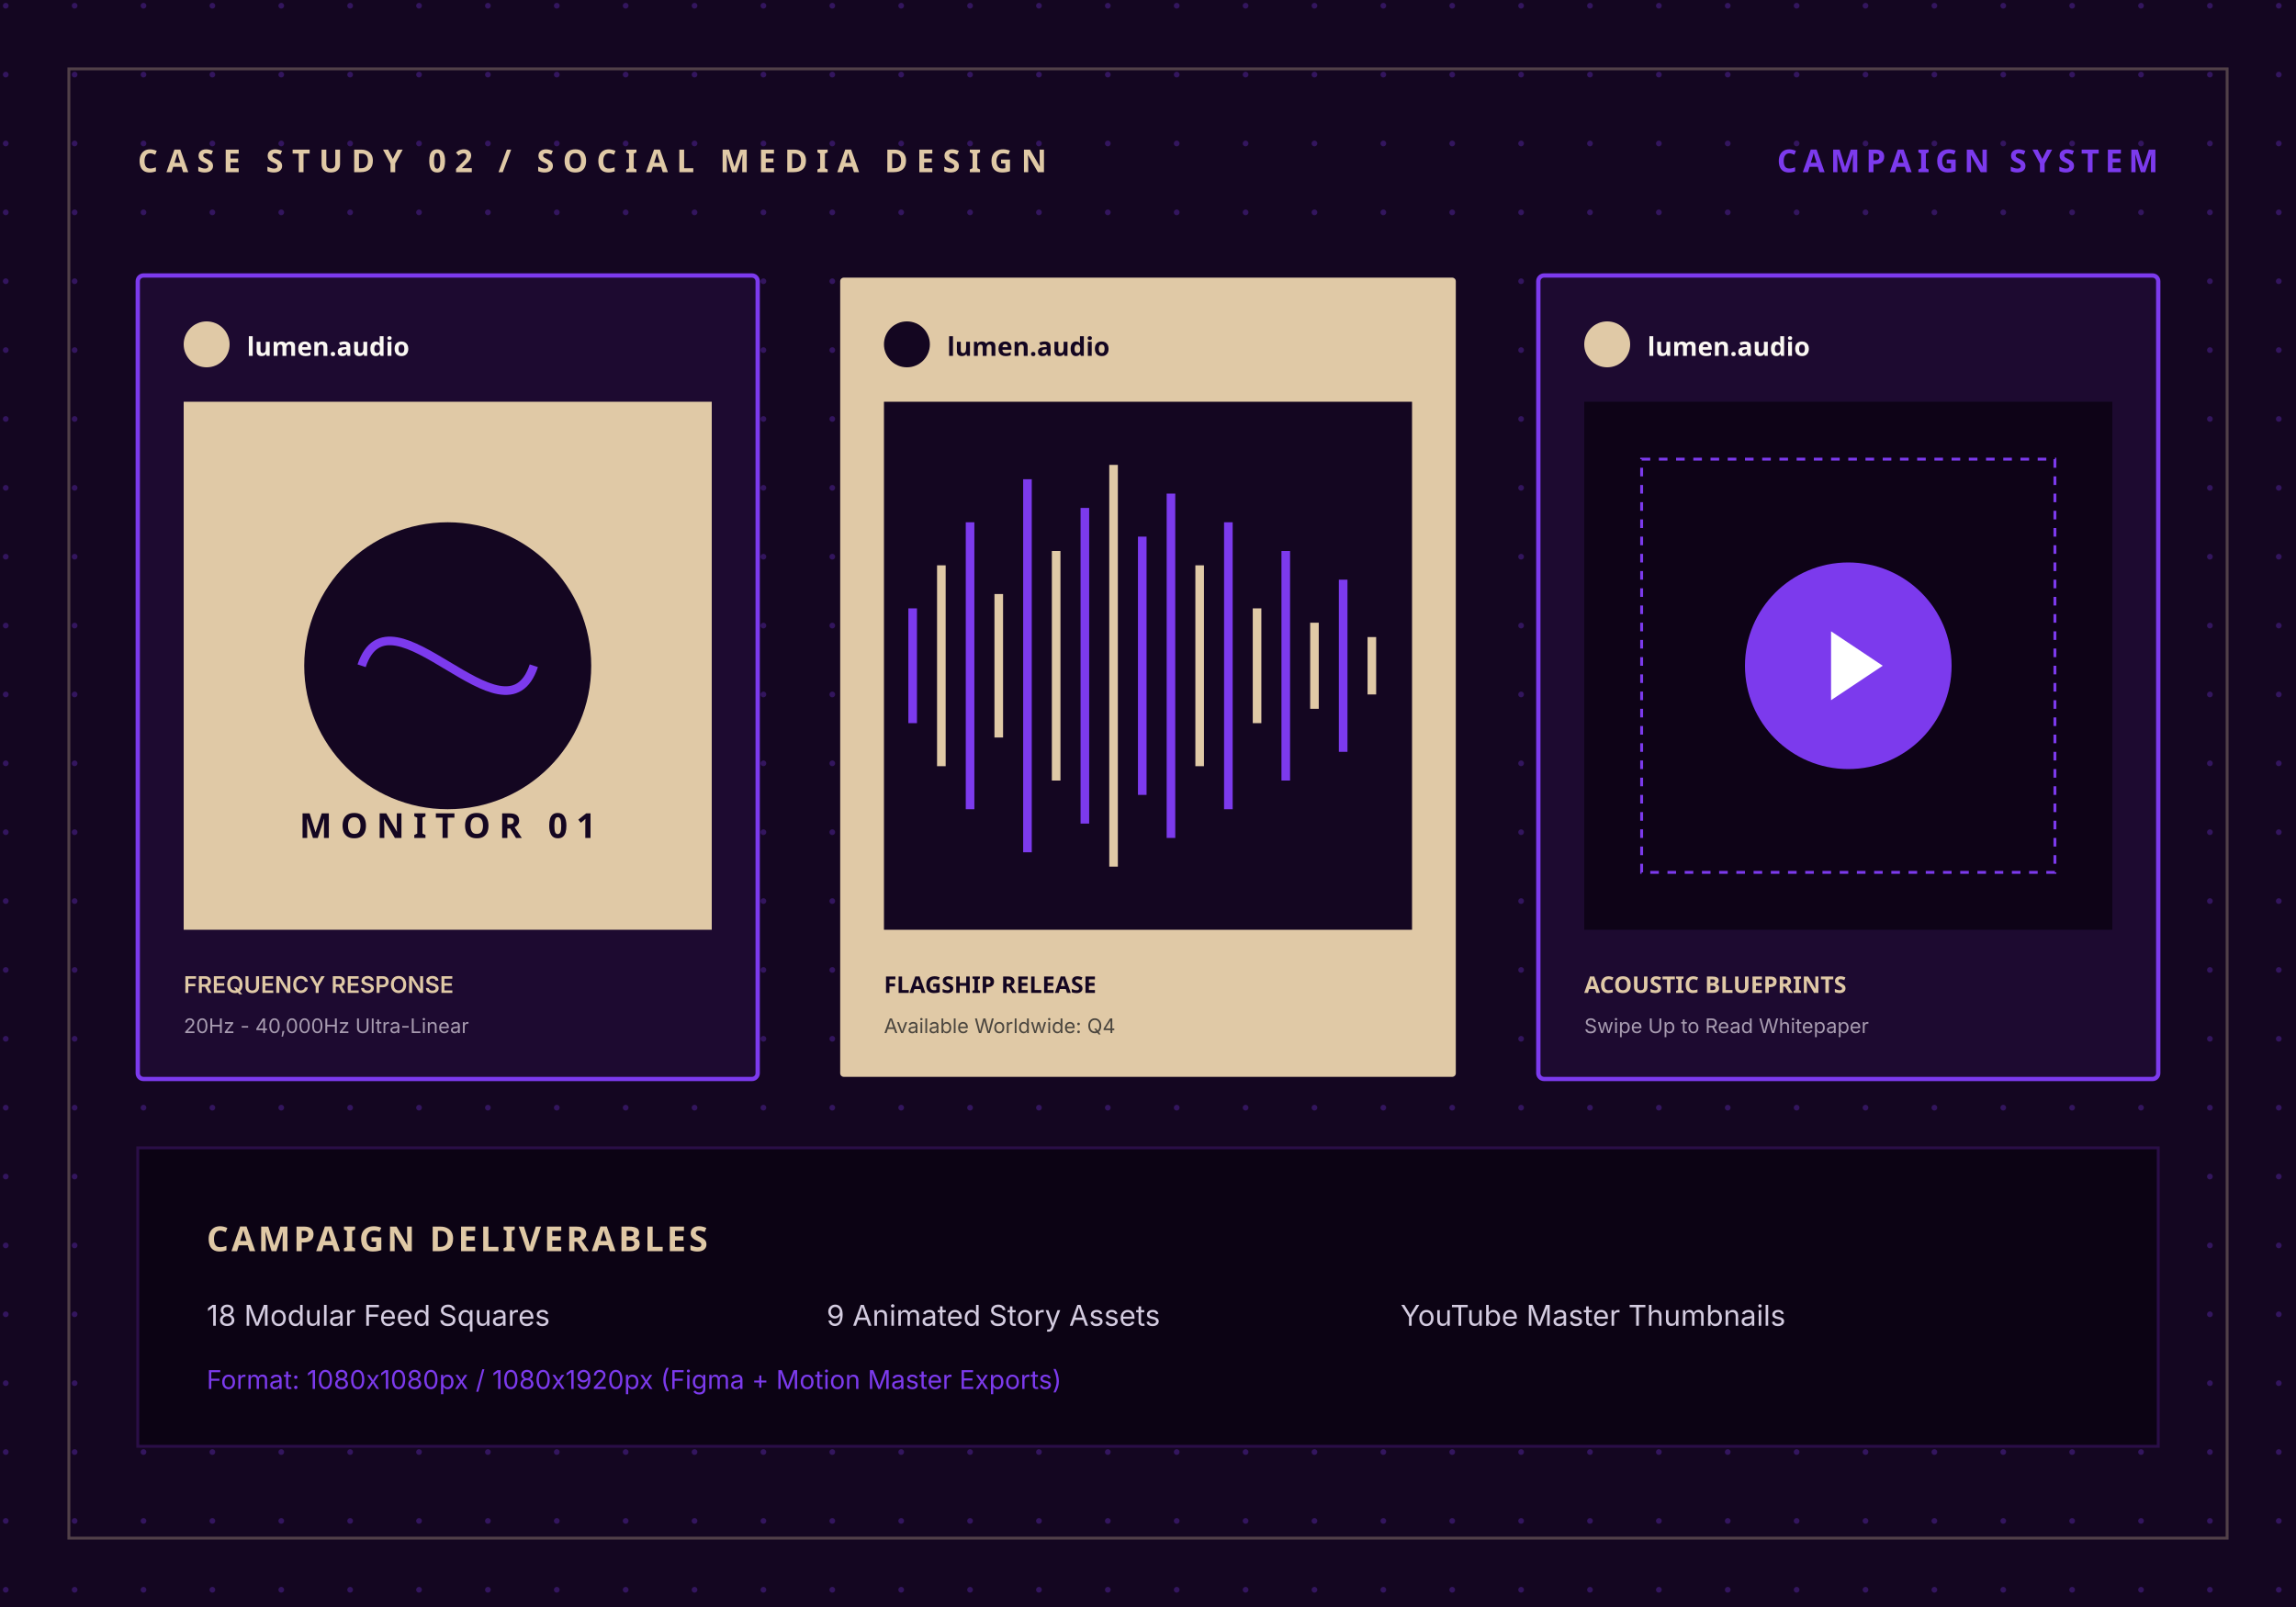
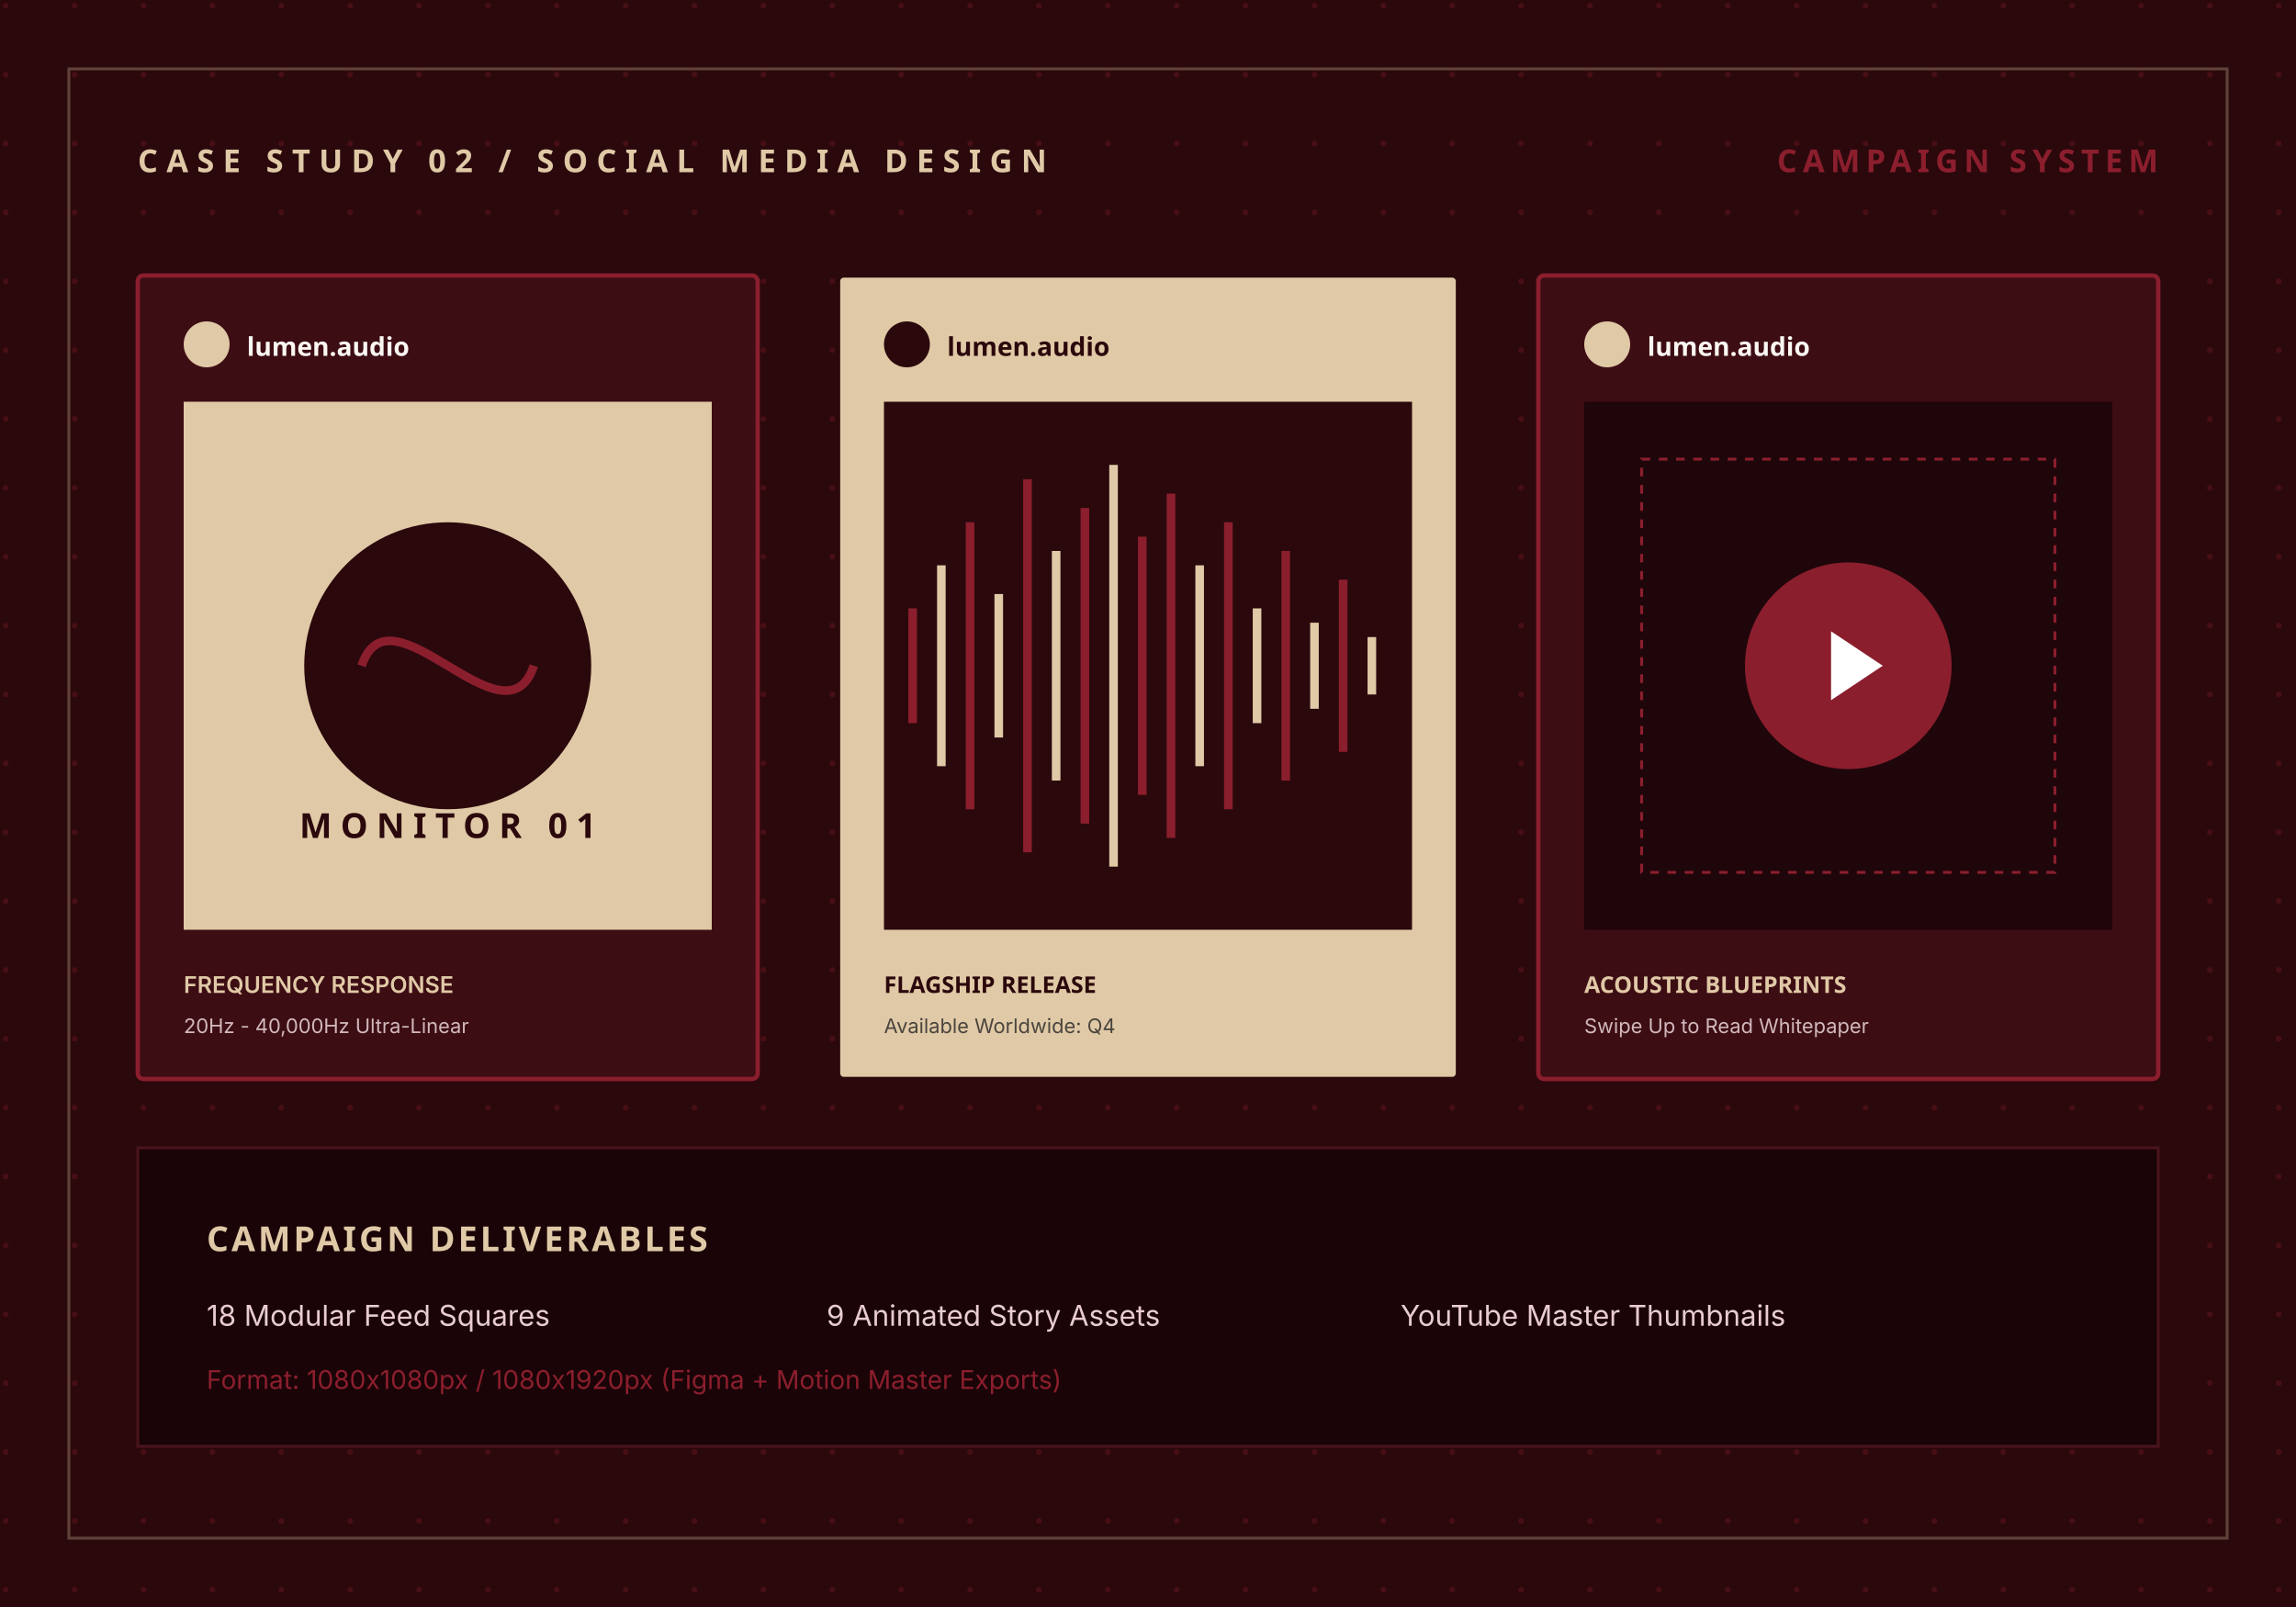
<svg xmlns="http://www.w3.org/2000/svg" viewBox="0 0 800 560" width="100%" height="100%">
  <defs>
    <pattern id="dot-p2" width="24" height="24" patternUnits="userSpaceOnUse">
-       <circle cx="2" cy="2" r="1" fill="#7C3AED" fill-opacity="0.3" />
+       <circle cx="2" cy="2" r="1" fill="#8B1E2D" fill-opacity="0.3" />
    </pattern>
  </defs>
-   <rect width="800" height="560" fill="#140621" />
+   <rect width="800" height="560" fill="#2B080C" />
  <rect width="800" height="560" fill="url(#dot-p2)" />
  <rect x="24" y="24" width="752" height="512" fill="none" stroke="#E0C9A6" stroke-width="1" stroke-opacity="0.3" />
  <text x="48" y="60" font-family="'Space Grotesk', sans-serif" font-size="11" font-weight="600" fill="#E0C9A6" letter-spacing="3">CASE STUDY 02 / SOCIAL MEDIA DESIGN</text>
-   <text x="752" y="60" text-anchor="end" font-family="'Space Grotesk', sans-serif" font-size="11" font-weight="600" fill="#7C3AED" letter-spacing="2">CAMPAIGN SYSTEM</text>
+   <text x="752" y="60" text-anchor="end" font-family="'Space Grotesk', sans-serif" font-size="11" font-weight="600" fill="#8B1E2D" letter-spacing="2">CAMPAIGN SYSTEM</text>
  <g transform="translate(48, 96)">
-     <rect width="216" height="280" fill="#1D0A30" stroke="#7C3AED" stroke-width="1.5" rx="2" />
+     <rect width="216" height="280" fill="#3D0D14" stroke="#8B1E2D" stroke-width="1.5" rx="2" />
    <circle cx="24" cy="24" r="8" fill="#E0C9A6" />
    <text x="38" y="28" font-family="'Space Grotesk', sans-serif" font-size="9" font-weight="600" fill="#FAF7F2">lumen.audio</text>
    <rect x="16" y="44" width="184" height="184" fill="#E0C9A6" />
-     <circle cx="108" cy="136" r="50" fill="#140621" />
-     <path d="M78 136 C 88 106, 128 166, 138 136" fill="none" stroke="#7C3AED" stroke-width="3" />
-     <text x="108" y="196" text-anchor="middle" font-family="'Space Grotesk', sans-serif" font-size="12" font-weight="700" fill="#140621" letter-spacing="3">MONITOR 01</text>
+     <circle cx="108" cy="136" r="50" fill="#2B080C" />
+     <path d="M78 136 C 88 106, 128 166, 138 136" fill="none" stroke="#8B1E2D" stroke-width="3" />
+     <text x="108" y="196" text-anchor="middle" font-family="'Space Grotesk', sans-serif" font-size="12" font-weight="700" fill="#2B080C" letter-spacing="3">MONITOR 01</text>
    <text x="16" y="250" font-family="'Inter', sans-serif" font-size="8" font-weight="600" fill="#E0C9A6">FREQUENCY RESPONSE</text>
-     <text x="16" y="264" font-family="'Inter', sans-serif" font-size="7" fill="#A79BB0">20Hz - 40,000Hz Ultra-Linear</text>
+     <text x="16" y="264" font-family="'Inter', sans-serif" font-size="7" fill="#D1B8BC">20Hz - 40,000Hz Ultra-Linear</text>
  </g>
  <g transform="translate(292, 96)">
-     <rect width="216" height="280" fill="#E0C9A6" stroke="#140621" stroke-width="1.5" rx="2" />
-     <circle cx="24" cy="24" r="8" fill="#140621" />
-     <text x="38" y="28" font-family="'Space Grotesk', sans-serif" font-size="9" font-weight="600" fill="#140621">lumen.audio</text>
-     <rect x="16" y="44" width="184" height="184" fill="#140621" />
+     <rect width="216" height="280" fill="#E0C9A6" stroke="#2B080C" stroke-width="1.5" rx="2" />
+     <circle cx="24" cy="24" r="8" fill="#2B080C" />
+     <text x="38" y="28" font-family="'Space Grotesk', sans-serif" font-size="9" font-weight="600" fill="#2B080C">lumen.audio</text>
+     <rect x="16" y="44" width="184" height="184" fill="#2B080C" />
    <g transform="translate(26, 136)">
-       <line x1="0" y1="-20" x2="0" y2="20" stroke="#7C3AED" stroke-width="3" />
+       <line x1="0" y1="-20" x2="0" y2="20" stroke="#8B1E2D" stroke-width="3" />
      <line x1="10" y1="-35" x2="10" y2="35" stroke="#E0C9A6" stroke-width="3" />
-       <line x1="20" y1="-50" x2="20" y2="50" stroke="#7C3AED" stroke-width="3" />
+       <line x1="20" y1="-50" x2="20" y2="50" stroke="#8B1E2D" stroke-width="3" />
      <line x1="30" y1="-25" x2="30" y2="25" stroke="#E0C9A6" stroke-width="3" />
-       <line x1="40" y1="-65" x2="40" y2="65" stroke="#7C3AED" stroke-width="3" />
+       <line x1="40" y1="-65" x2="40" y2="65" stroke="#8B1E2D" stroke-width="3" />
      <line x1="50" y1="-40" x2="50" y2="40" stroke="#E0C9A6" stroke-width="3" />
-       <line x1="60" y1="-55" x2="60" y2="55" stroke="#7C3AED" stroke-width="3" />
+       <line x1="60" y1="-55" x2="60" y2="55" stroke="#8B1E2D" stroke-width="3" />
      <line x1="70" y1="-70" x2="70" y2="70" stroke="#E0C9A6" stroke-width="3" />
-       <line x1="80" y1="-45" x2="80" y2="45" stroke="#7C3AED" stroke-width="3" />
-       <line x1="90" y1="-60" x2="90" y2="60" stroke="#7C3AED" stroke-width="3" />
+       <line x1="80" y1="-45" x2="80" y2="45" stroke="#8B1E2D" stroke-width="3" />
+       <line x1="90" y1="-60" x2="90" y2="60" stroke="#8B1E2D" stroke-width="3" />
      <line x1="100" y1="-35" x2="100" y2="35" stroke="#E0C9A6" stroke-width="3" />
-       <line x1="110" y1="-50" x2="110" y2="50" stroke="#7C3AED" stroke-width="3" />
+       <line x1="110" y1="-50" x2="110" y2="50" stroke="#8B1E2D" stroke-width="3" />
      <line x1="120" y1="-20" x2="120" y2="20" stroke="#E0C9A6" stroke-width="3" />
-       <line x1="130" y1="-40" x2="130" y2="40" stroke="#7C3AED" stroke-width="3" />
+       <line x1="130" y1="-40" x2="130" y2="40" stroke="#8B1E2D" stroke-width="3" />
      <line x1="140" y1="-15" x2="140" y2="15" stroke="#E0C9A6" stroke-width="3" />
-       <line x1="150" y1="-30" x2="150" y2="30" stroke="#7C3AED" stroke-width="3" />
+       <line x1="150" y1="-30" x2="150" y2="30" stroke="#8B1E2D" stroke-width="3" />
      <line x1="160" y1="-10" x2="160" y2="10" stroke="#E0C9A6" stroke-width="3" />
    </g>
-     <text x="16" y="250" font-family="'Space Grotesk', sans-serif" font-size="8" font-weight="700" fill="#140621">FLAGSHIP RELEASE</text>
+     <text x="16" y="250" font-family="'Space Grotesk', sans-serif" font-size="8" font-weight="700" fill="#2B080C">FLAGSHIP RELEASE</text>
    <text x="16" y="264" font-family="'Inter', sans-serif" font-size="7" fill="#4A453E">Available Worldwide: Q4</text>
  </g>
  <g transform="translate(536, 96)">
-     <rect width="216" height="280" fill="#1D0A30" stroke="#7C3AED" stroke-width="1.5" rx="2" />
+     <rect width="216" height="280" fill="#3D0D14" stroke="#8B1E2D" stroke-width="1.5" rx="2" />
    <circle cx="24" cy="24" r="8" fill="#E0C9A6" />
    <text x="38" y="28" font-family="'Space Grotesk', sans-serif" font-size="9" font-weight="600" fill="#FAF7F2">lumen.audio</text>
-     <rect x="16" y="44" width="184" height="184" fill="#0E0317" />
-     <rect x="36" y="64" width="144" height="144" fill="none" stroke="#7C3AED" stroke-width="1" stroke-dasharray="3 3" />
-     <circle cx="108" cy="136" r="36" fill="#7C3AED" />
+     <rect x="16" y="44" width="184" height="184" fill="#1F060A" />
+     <rect x="36" y="64" width="144" height="144" fill="none" stroke="#8B1E2D" stroke-width="1" stroke-dasharray="3 3" />
+     <circle cx="108" cy="136" r="36" fill="#8B1E2D" />
    <polygon points="102,124 120,136 102,148" fill="#FFFFFF" />
    <text x="16" y="250" font-family="'Space Grotesk', sans-serif" font-size="8" font-weight="600" fill="#E0C9A6">ACOUSTIC BLUEPRINTS</text>
-     <text x="16" y="264" font-family="'Inter', sans-serif" font-size="7" fill="#A79BB0">Swipe Up to Read Whitepaper</text>
+     <text x="16" y="264" font-family="'Inter', sans-serif" font-size="7" fill="#D1B8BC">Swipe Up to Read Whitepaper</text>
  </g>
  <g transform="translate(48, 400)">
-     <rect width="704" height="104" fill="#0C0314" stroke="#2A0E47" stroke-width="1" />
+     <rect width="704" height="104" fill="#1A0407" stroke="#4A141D" stroke-width="1" />
    <text x="24" y="36" font-family="'Space Grotesk', sans-serif" font-size="12" font-weight="700" fill="#E0C9A6" letter-spacing="1">CAMPAIGN DELIVERABLES</text>
-     <text x="24" y="62" font-family="'Inter', sans-serif" font-size="10" fill="#D4CCE0">18 Modular Feed Squares</text>
-     <text x="240" y="62" font-family="'Inter', sans-serif" font-size="10" fill="#D4CCE0">9 Animated Story Assets</text>
-     <text x="440" y="62" font-family="'Inter', sans-serif" font-size="10" fill="#D4CCE0">YouTube Master Thumbnails</text>
-     <text x="24" y="84" font-family="'Inter', sans-serif" font-size="9" fill="#7C3AED">Format: 1080x1080px / 1080x1920px (Figma + Motion Master Exports)</text>
+     <text x="24" y="62" font-family="'Inter', sans-serif" font-size="10" fill="#E8CCD0">18 Modular Feed Squares</text>
+     <text x="240" y="62" font-family="'Inter', sans-serif" font-size="10" fill="#E8CCD0">9 Animated Story Assets</text>
+     <text x="440" y="62" font-family="'Inter', sans-serif" font-size="10" fill="#E8CCD0">YouTube Master Thumbnails</text>
+     <text x="24" y="84" font-family="'Inter', sans-serif" font-size="9" fill="#8B1E2D">Format: 1080x1080px / 1080x1920px (Figma + Motion Master Exports)</text>
  </g>
</svg>
